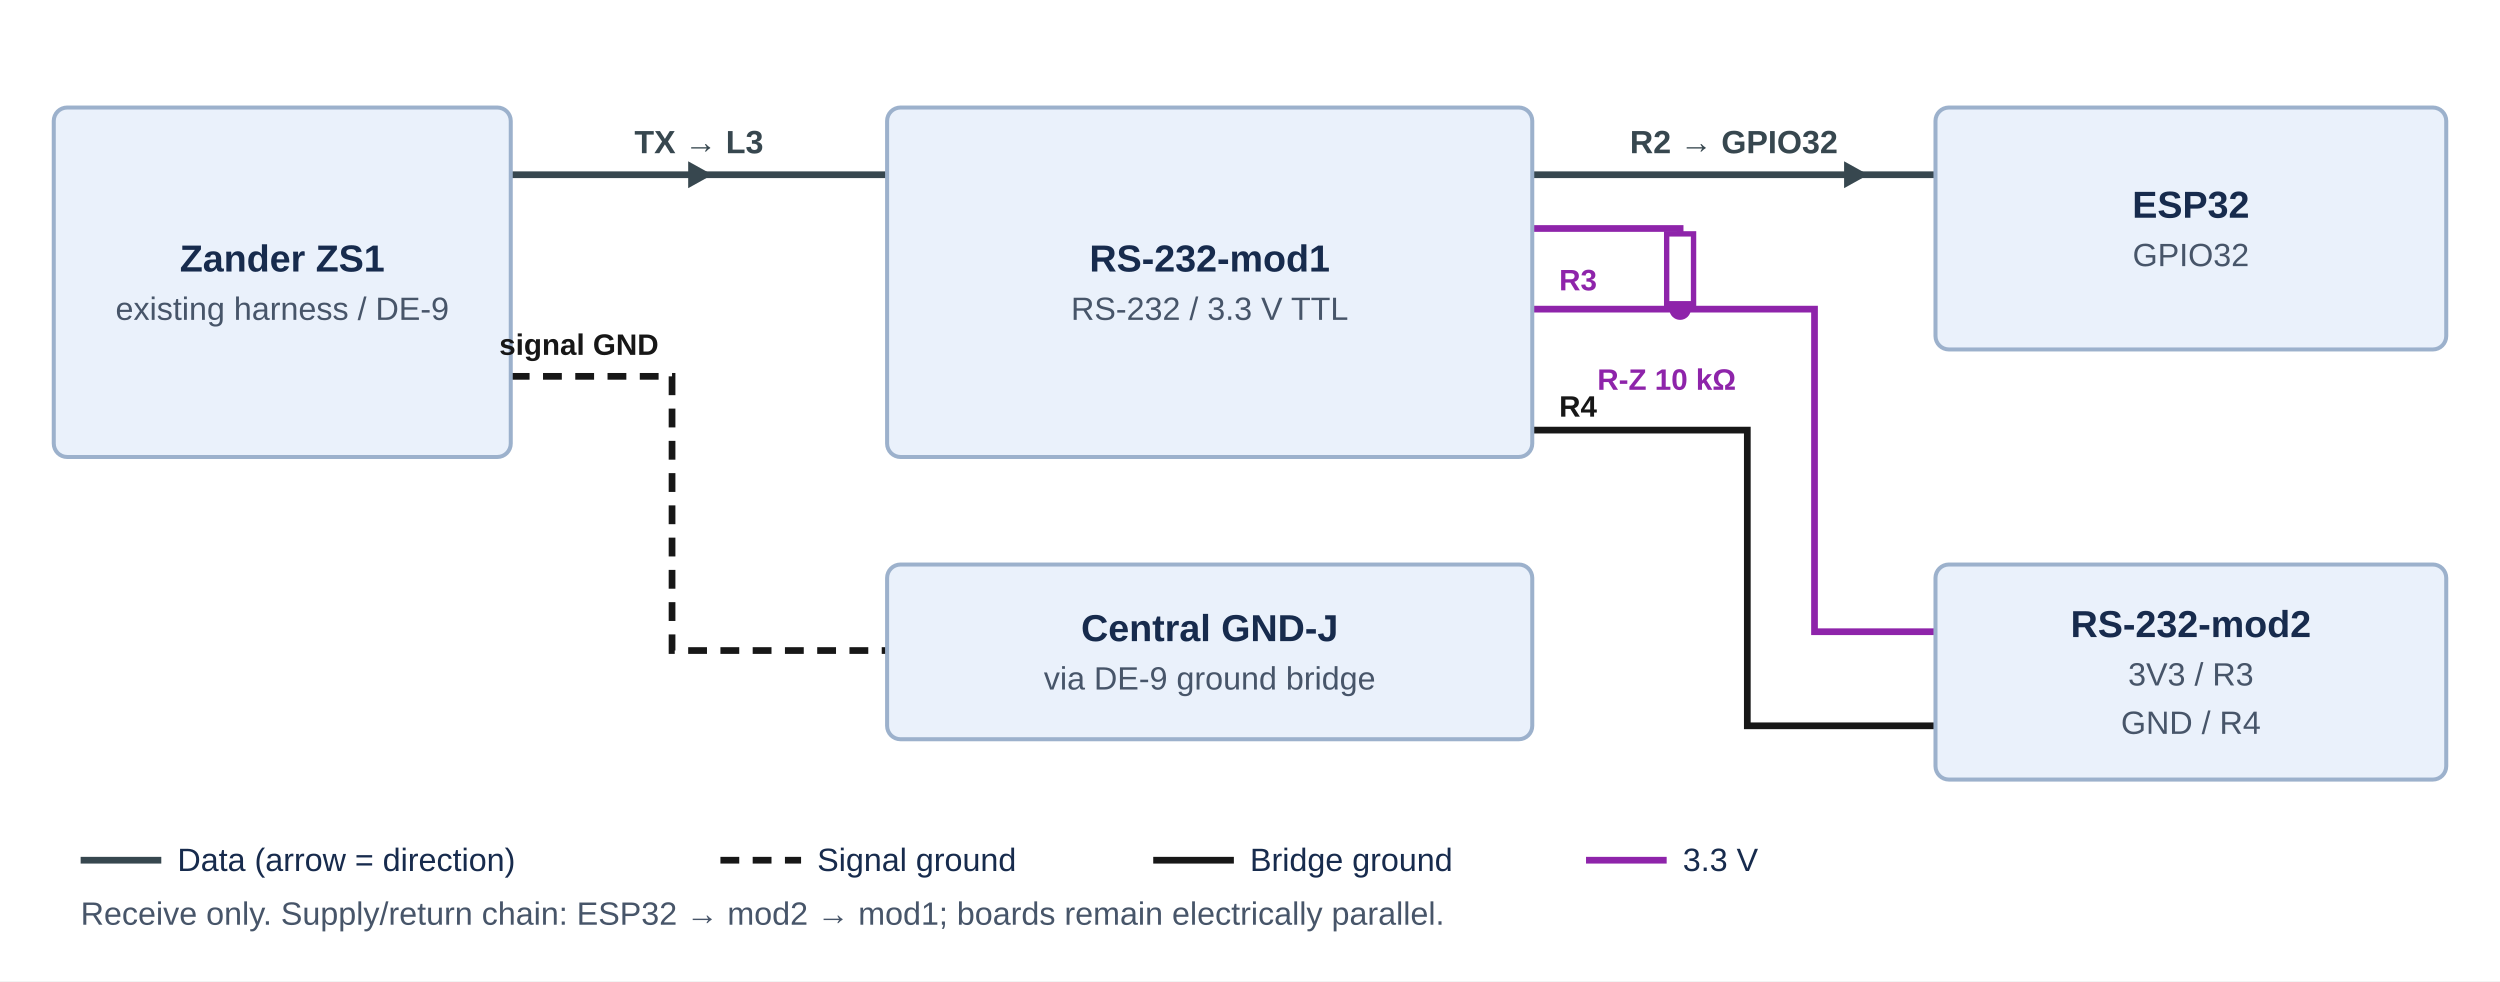
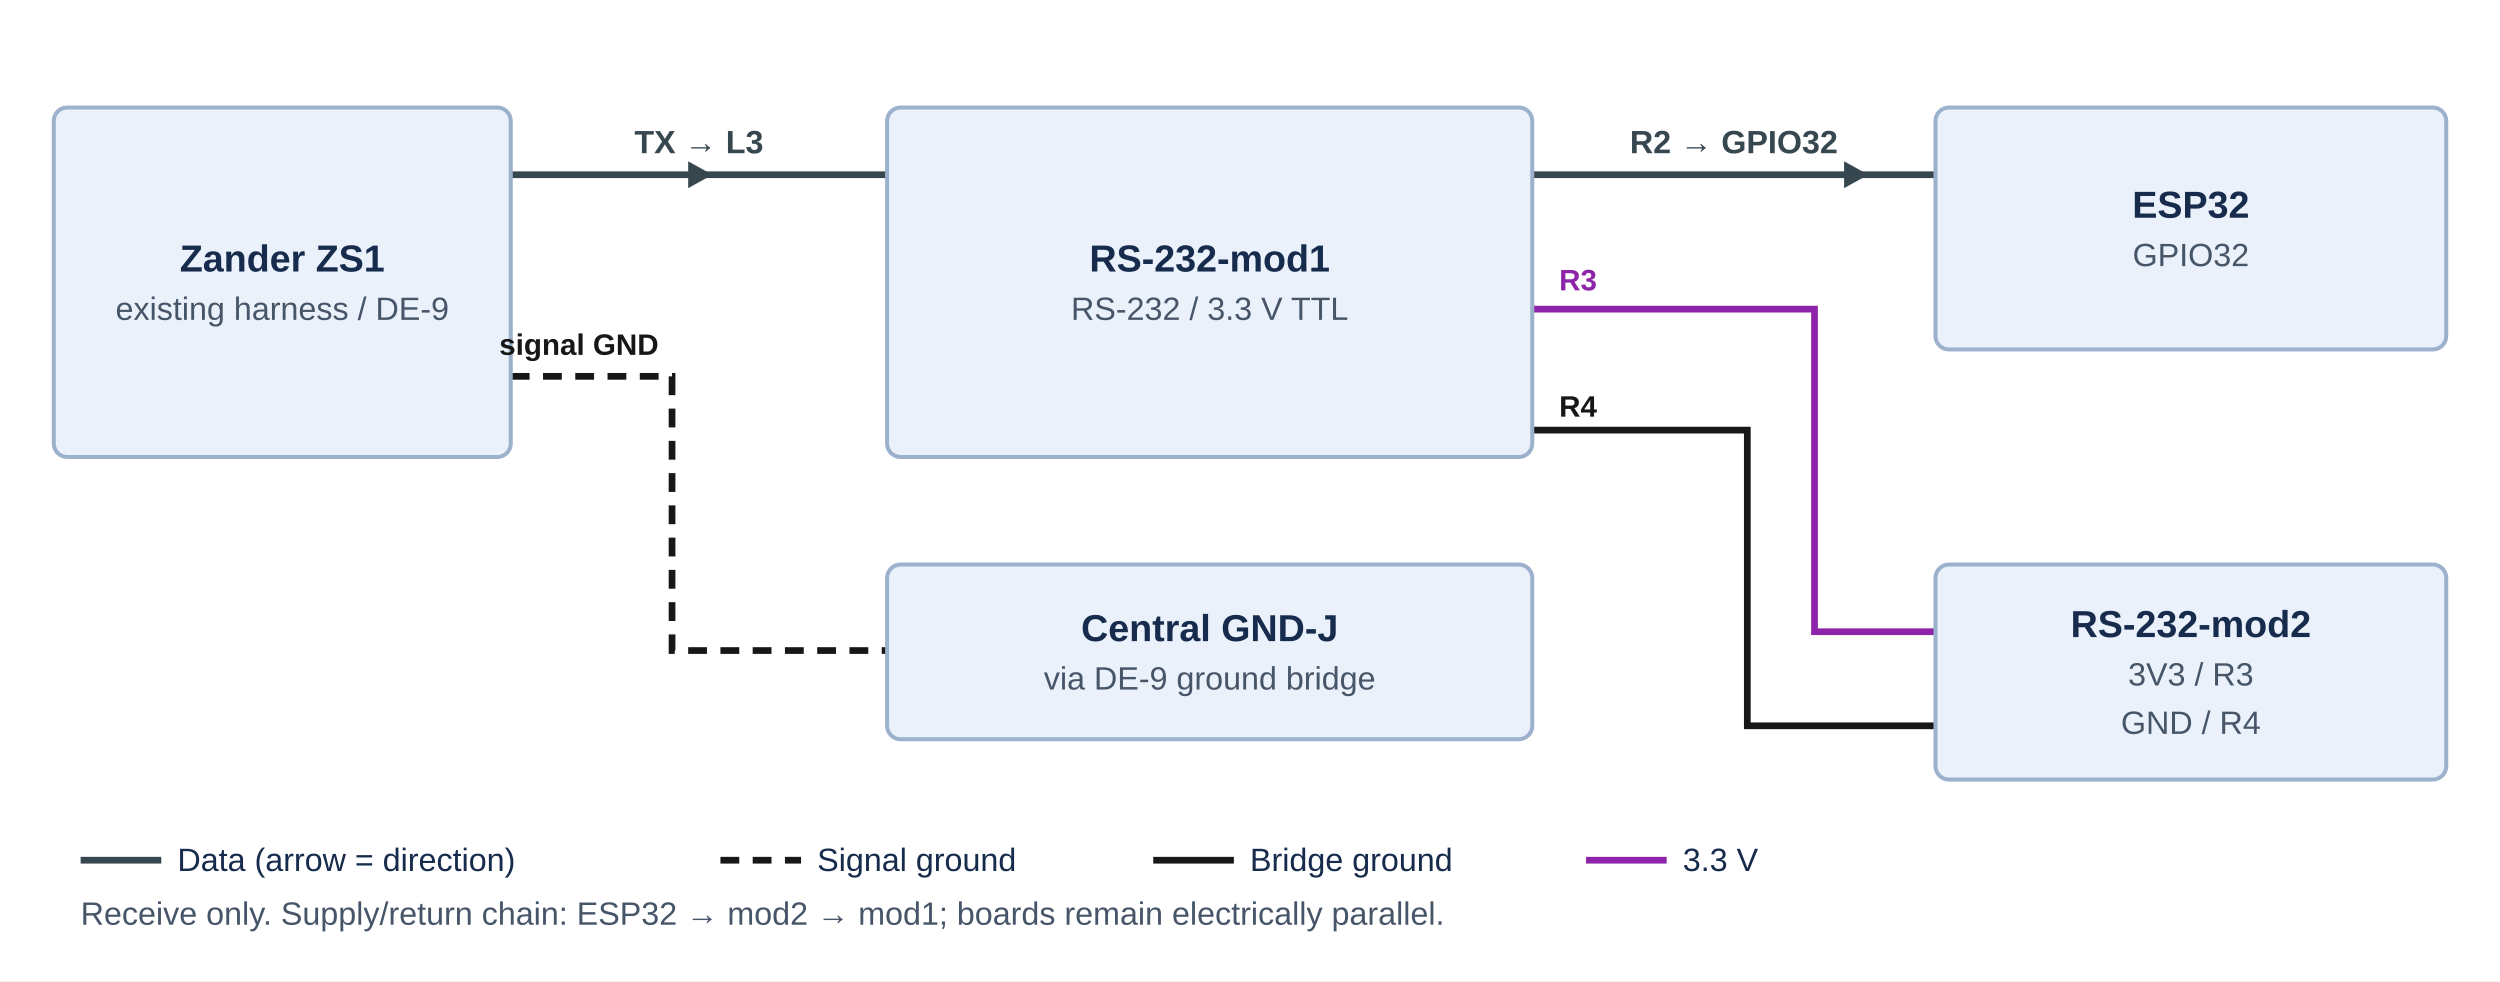
<svg xmlns="http://www.w3.org/2000/svg" width="930" height="365" viewBox="0 0 930 365" role="img" aria-labelledby="title desc">
  <rect width="930" height="365" fill="white" />
  <g font-family="Arial,sans-serif">
    <path d="M190 65 L330 65" stroke="#37474f" stroke-width="2.5" fill="none" />
    <path d="M570 65 L720 65" stroke="#37474f" stroke-width="2.5" fill="none" />
    <path d="M190 140 L250 140 L250 242 L330 242" stroke="#171717" stroke-width="2.5" fill="none" stroke-dasharray="7 5" />
    <path d="M720 235 L675 235 L675 115 L570 115" stroke="#8e24aa" stroke-width="2.5" fill="none" />
-     <path d="M570 85 L625 85 L625 115" stroke="#8e24aa" stroke-width="2.5" fill="none" />
    <path d="M720 270 L650 270 L650 160 L570 160" stroke="#171717" stroke-width="2.5" fill="none" />
    <path d="M30 320 H60" stroke="#37474f" stroke-width="2.5" />
    <path d="M268 320 H298" stroke="#171717" stroke-width="2.5" stroke-dasharray="7 5" />
    <path d="M429 320 H459" stroke="#171717" stroke-width="2.5" />
    <path d="M590 320 H620" stroke="#8e24aa" stroke-width="2.5" />
    <polygon points="256,60 256,70 265,65" fill="#37474f" />
    <polygon points="686,60 686,70 695,65" fill="#37474f" />
-     <circle cx="625" cy="115" r="4" fill="#8e24aa" />
    <rect x="20" y="40" width="170" height="130" rx="5" fill="#eaf1fb" stroke="#9cb1cc" stroke-width="1.5" />
    <rect x="330" y="40" width="240" height="130" rx="5" fill="#eaf1fb" stroke="#9cb1cc" stroke-width="1.5" />
    <rect x="720" y="40" width="190" height="90" rx="5" fill="#eaf1fb" stroke="#9cb1cc" stroke-width="1.5" />
    <rect x="330" y="210" width="240" height="65" rx="5" fill="#eaf1fb" stroke="#9cb1cc" stroke-width="1.5" />
    <rect x="720" y="210" width="190" height="80" rx="5" fill="#eaf1fb" stroke="#9cb1cc" stroke-width="1.5" />
-     <rect x="620.0" y="87.0" width="10" height="26" fill="white" stroke="#8e24aa" stroke-width="2" />
    <text x="105.0" y="101.0" font-size="14" fill="#172b4d" text-anchor="middle" font-weight="700">Zander ZS1</text>
    <text x="105.0" y="119.0" font-size="12" fill="#475569" text-anchor="middle">existing harness / DE-9</text>
    <text x="450.0" y="101.0" font-size="14" fill="#172b4d" text-anchor="middle" font-weight="700">RS-232-mod1</text>
    <text x="450.0" y="119.0" font-size="12" fill="#475569" text-anchor="middle">RS-232 / 3.3 V TTL</text>
    <text x="815.0" y="81.0" font-size="14" fill="#172b4d" text-anchor="middle" font-weight="700">ESP32</text>
    <text x="815.0" y="99.0" font-size="12" fill="#475569" text-anchor="middle">GPIO32</text>
    <text x="260" y="57" font-size="12" fill="#37474f" text-anchor="middle" font-weight="700">TX → L3</text>
    <text x="645" y="57" font-size="12" fill="#37474f" text-anchor="middle" font-weight="700">R2 → GPIO32</text>
    <text x="450.0" y="238.5" font-size="14" fill="#172b4d" text-anchor="middle" font-weight="700">Central GND-J</text>
    <text x="450.0" y="256.5" font-size="12" fill="#475569" text-anchor="middle">via DE-9 ground bridge</text>
    <text x="245" y="132" font-size="11" fill="#171717" text-anchor="end" font-weight="700">signal GND</text>
    <text x="815.0" y="237.0" font-size="14" fill="#172b4d" text-anchor="middle" font-weight="700">RS-232-mod2</text>
    <text x="815.0" y="255.0" font-size="12" fill="#475569" text-anchor="middle">3V3 / R3</text>
    <text x="815.0" y="273.0" font-size="12" fill="#475569" text-anchor="middle">GND / R4</text>
    <text x="580" y="108" font-size="11" fill="#8e24aa" text-anchor="start" font-weight="700">R3</text>
-     <text x="620" y="145" font-size="11" fill="#8e24aa" text-anchor="middle" font-weight="700">R-Z 10 kΩ</text>
    <text x="580" y="155" font-size="11" fill="#171717" text-anchor="start" font-weight="700">R4</text>
    <text x="66" y="324" font-size="12" fill="#172b4d" text-anchor="start">Data (arrow = direction)</text>
    <text x="304" y="324" font-size="12" fill="#172b4d" text-anchor="start">Signal ground</text>
    <text x="465" y="324" font-size="12" fill="#172b4d" text-anchor="start">Bridge ground</text>
    <text x="626" y="324" font-size="12" fill="#172b4d" text-anchor="start">3.3 V</text>
    <text x="30" y="344" font-size="12" fill="#475569" text-anchor="start">Receive only. Supply/return chain: ESP32 → mod2 → mod1; boards remain electrically parallel.</text>
  </g>
</svg>
